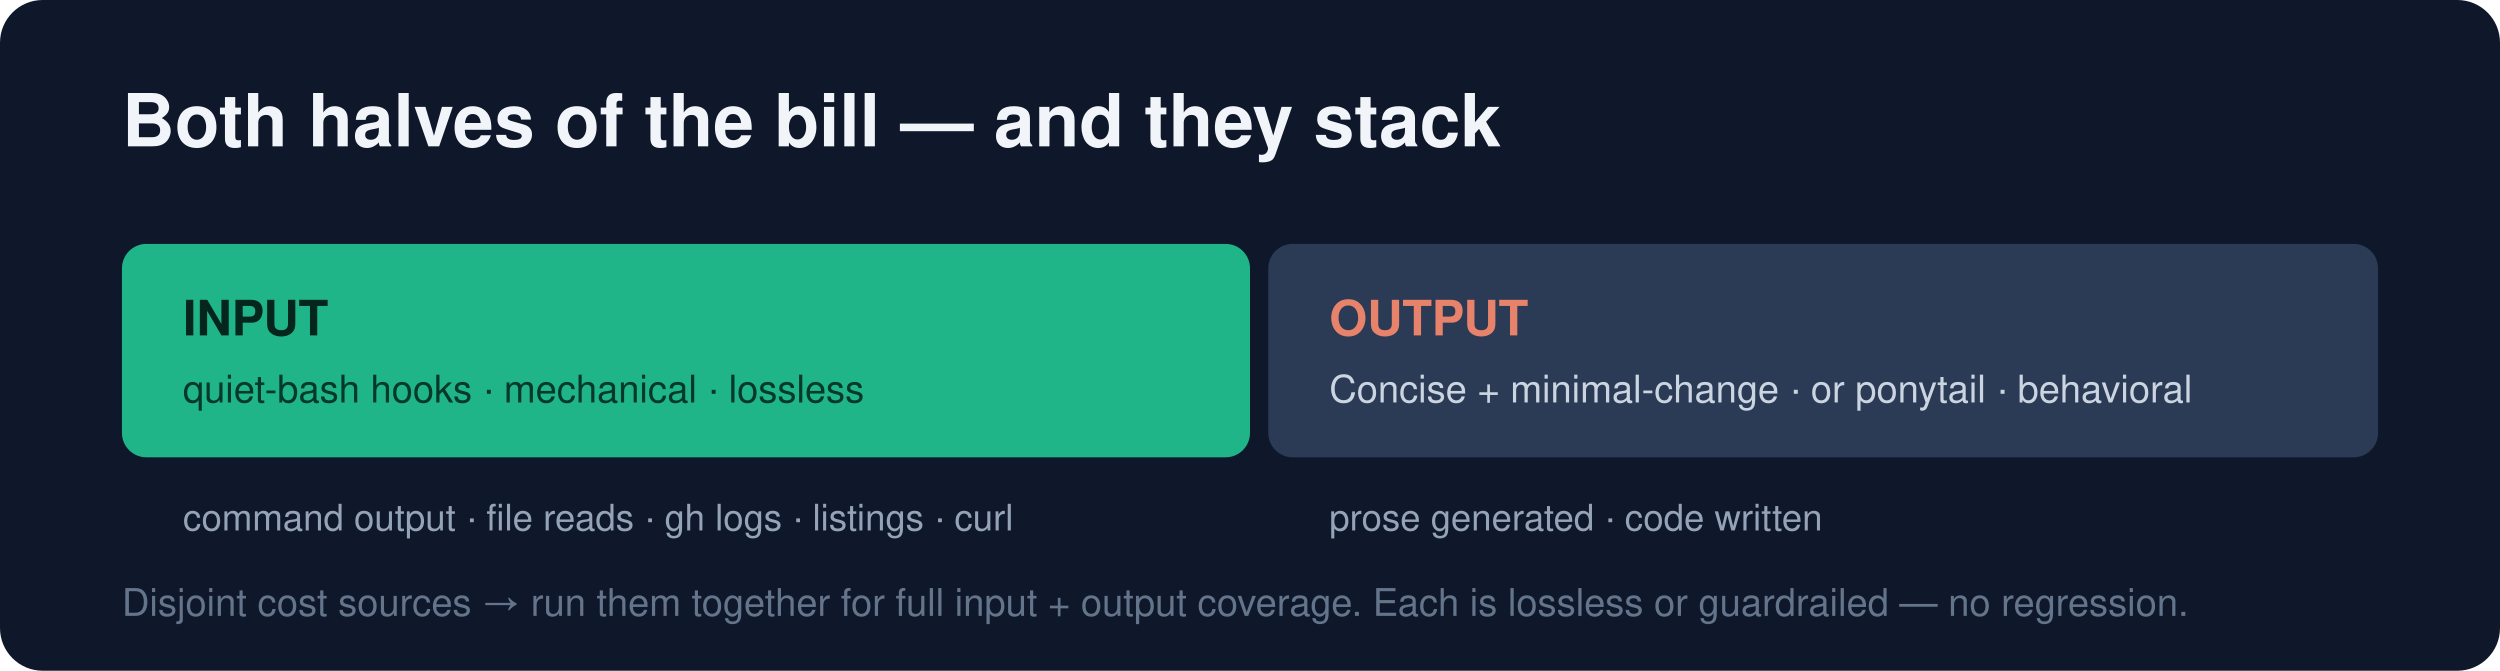
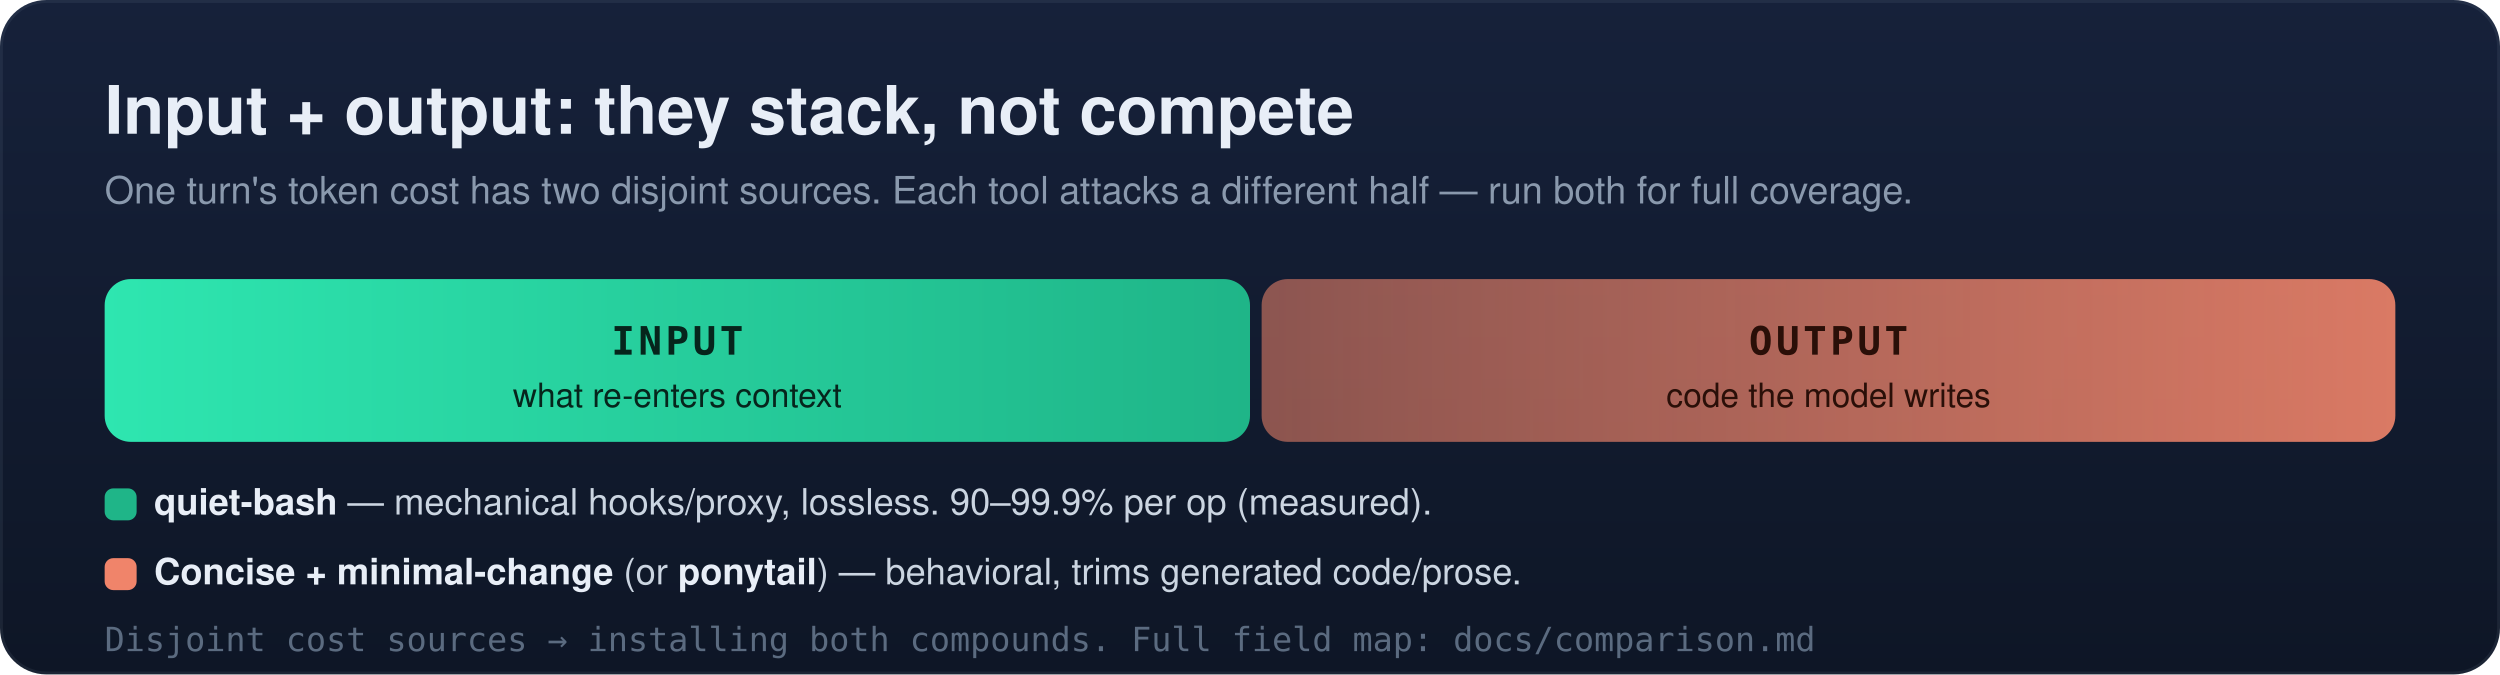
- <svg xmlns="http://www.w3.org/2000/svg" viewBox="0 0 820 220" font-family="-apple-system,BlinkMacSystemFont,Segoe UI,Helvetica,Arial,sans-serif">
-   <rect width="820" height="220" rx="14" fill="#0f172a" />
-   <text x="40" y="48" fill="#f1f5f9" font-size="24" font-weight="700">Both halves of the bill — and they stack</text>
-   <rect x="40" y="80" width="370" height="70" rx="8" fill="#1fb588" />
-   <rect x="416" y="80" width="364" height="70" rx="8" fill="#2b3a55" />
-   <text x="60" y="110" fill="#04261c" font-size="16" font-weight="800">INPUT</text>
-   <text x="60" y="132" fill="#04382a" font-size="12.5">quiet-bash hooks · mechanical · lossless</text>
-   <text x="436" y="110" fill="#e8836b" font-size="16" font-weight="800">OUTPUT</text>
-   <text x="436" y="132" fill="#cbd5e1" font-size="12.5">Concise + minimal-change · or ponytail · behavioral</text>
-   <text x="60" y="174" fill="#94a3b8" font-size="12">command output · file reads · gh logs · listings · curl</text>
-   <text x="436" y="174" fill="#94a3b8" font-size="12">prose generated · code written</text>
-   <text x="40" y="202" fill="#64748b" font-size="12.5">Disjoint cost sources → run them together for full input + output coverage. Each is lossless or guardrailed — no regression.</text>
+ <svg xmlns="http://www.w3.org/2000/svg" viewBox="0 0 860 232" font-family="system-ui,-apple-system,Segoe UI,Helvetica,Arial,sans-serif">
+   <defs>
+     <linearGradient id="bg3" x1="0" y1="0" x2="0" y2="1">
+       <stop offset="0" stop-color="#16213a" />
+       <stop offset="1" stop-color="#0e1626" />
+     </linearGradient>
+     <linearGradient id="g-in" x1="0" y1="0" x2="1" y2="0">
+       <stop offset="0" stop-color="#2ee6b0" />
+       <stop offset="1" stop-color="#1fb588" />
+     </linearGradient>
+     <linearGradient id="g-out" x1="0" y1="0" x2="1" y2="0">
+       <stop offset="0" stop-color="rgba(240,132,106,.55)" />
+       <stop offset="1" stop-color="rgba(240,132,106,.9)" />
+     </linearGradient>
+   </defs>
+   <rect width="860" height="232" rx="16" fill="url(#bg3)" />
+   <rect x="0.5" y="0.5" width="859" height="231" rx="15.5" fill="none" stroke="rgba(148,163,184,.10)" />
+   <text x="36" y="46" fill="#e8eef7" font-size="23" font-weight="700">Input + output: they stack, not compete</text>
+   <text x="36" y="70" fill="#8a99ad" font-size="13">One turn's token cost has two disjoint sources. Each tool attacks a different half — run both for full coverage.</text>
+   <rect x="36" y="96" width="394" height="56" rx="9" fill="url(#g-in)" />
+   <rect x="434" y="96" width="390" height="56" rx="9" fill="url(#g-out)" />
+   <text x="233" y="122" text-anchor="middle" fill="#06251c" font-size="13.5" font-weight="800" letter-spacing="1.2" font-family="ui-monospace,SFMono-Regular,Menlo,monospace">INPUT</text>
+   <text x="233" y="140" text-anchor="middle" fill="#06251c" font-size="11.5">what re-enters context</text>
+   <text x="629" y="122" text-anchor="middle" fill="#2a0f08" font-size="13.5" font-weight="800" letter-spacing="1.2" font-family="ui-monospace,SFMono-Regular,Menlo,monospace">OUTPUT</text>
+   <text x="629" y="140" text-anchor="middle" fill="#2a0f08" font-size="11.5">code the model writes</text>
+   <rect x="36" y="168" width="11" height="11" rx="3" fill="#1fb588" />
+   <text x="53" y="177" fill="#cbd5e1" font-size="12.5">
+     <tspan font-weight="600" fill="#e8eef7">quiet-bash</tspan> — mechanical hooks/proxy, lossless. 90–99.9% per op (measured).</text>
+   <rect x="36" y="192" width="11" height="11" rx="3" fill="#f0846a" />
+   <text x="53" y="201" fill="#cbd5e1" font-size="12.5">
+     <tspan font-weight="600" fill="#e8eef7">Concise + minimal-change</tspan> (or <tspan font-weight="600" fill="#e8eef7">ponytail</tspan>) — behavioral, trims generated code/prose.</text>
+   <text x="36" y="224" fill="#5b6b80" font-size="11.5" font-family="ui-monospace,SFMono-Regular,Menlo,monospace">Disjoint cost sources → installing both compounds. Full field map: docs/comparison.md</text>
</svg>
